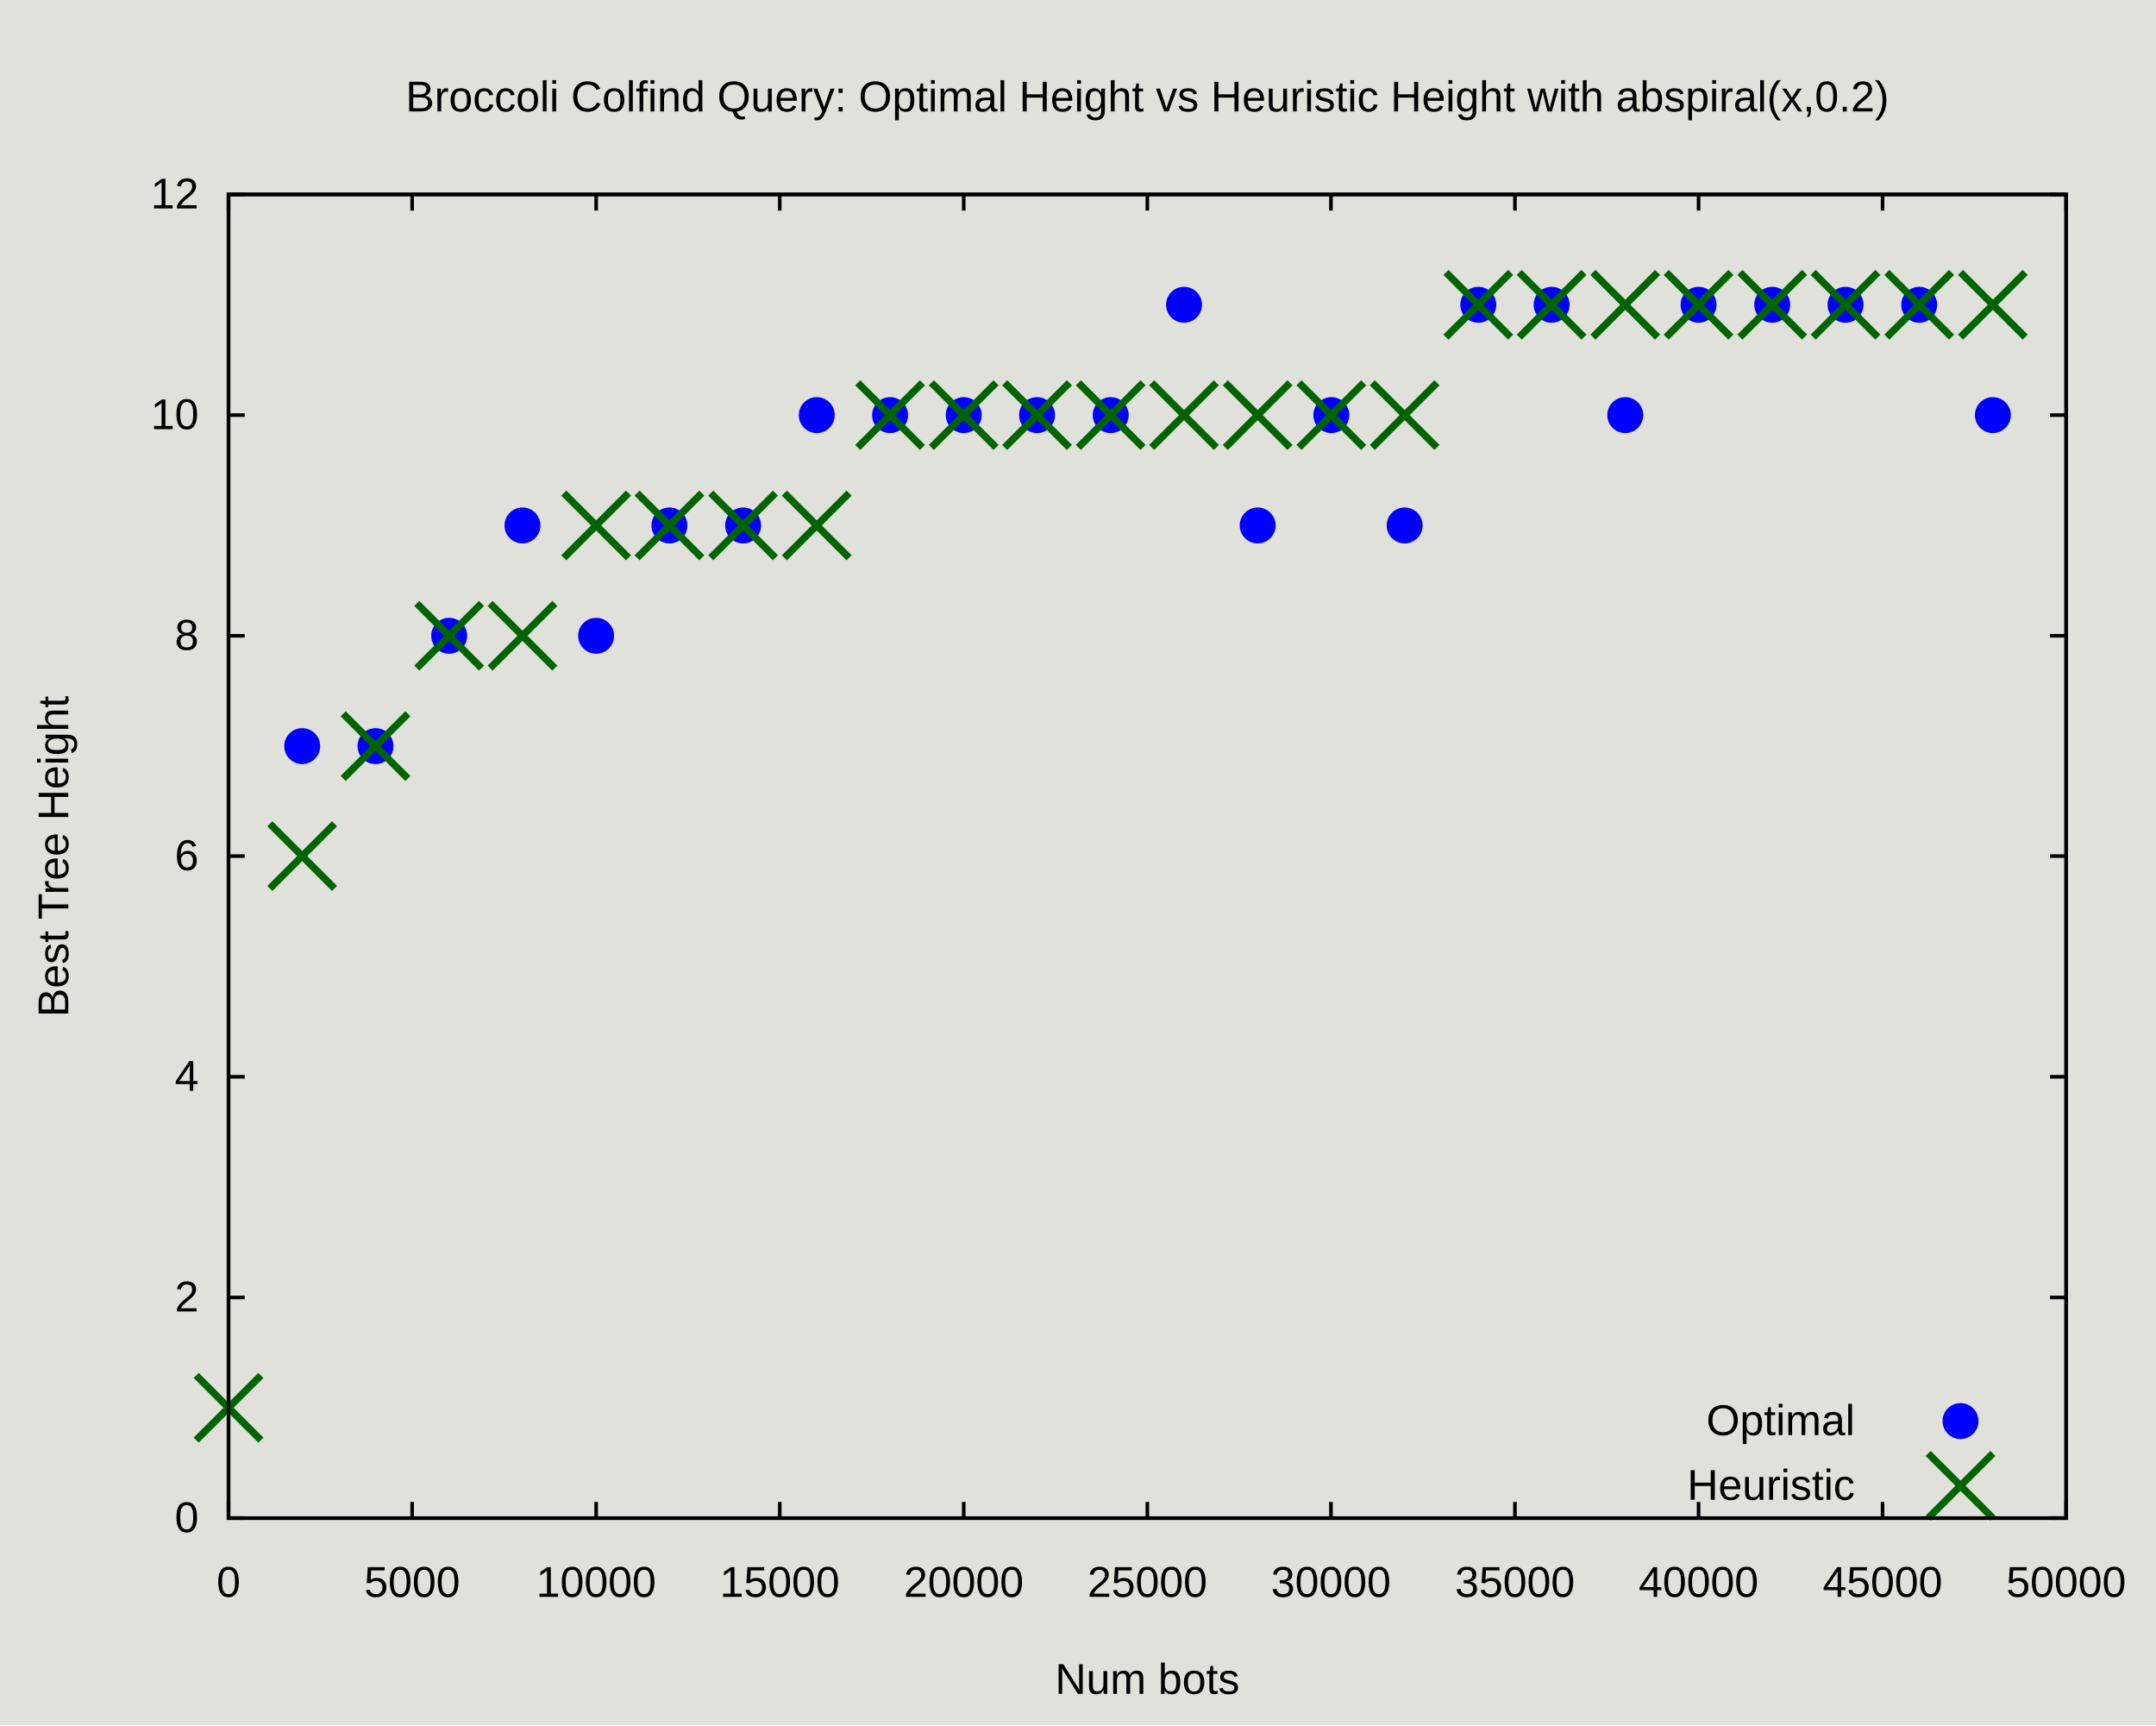
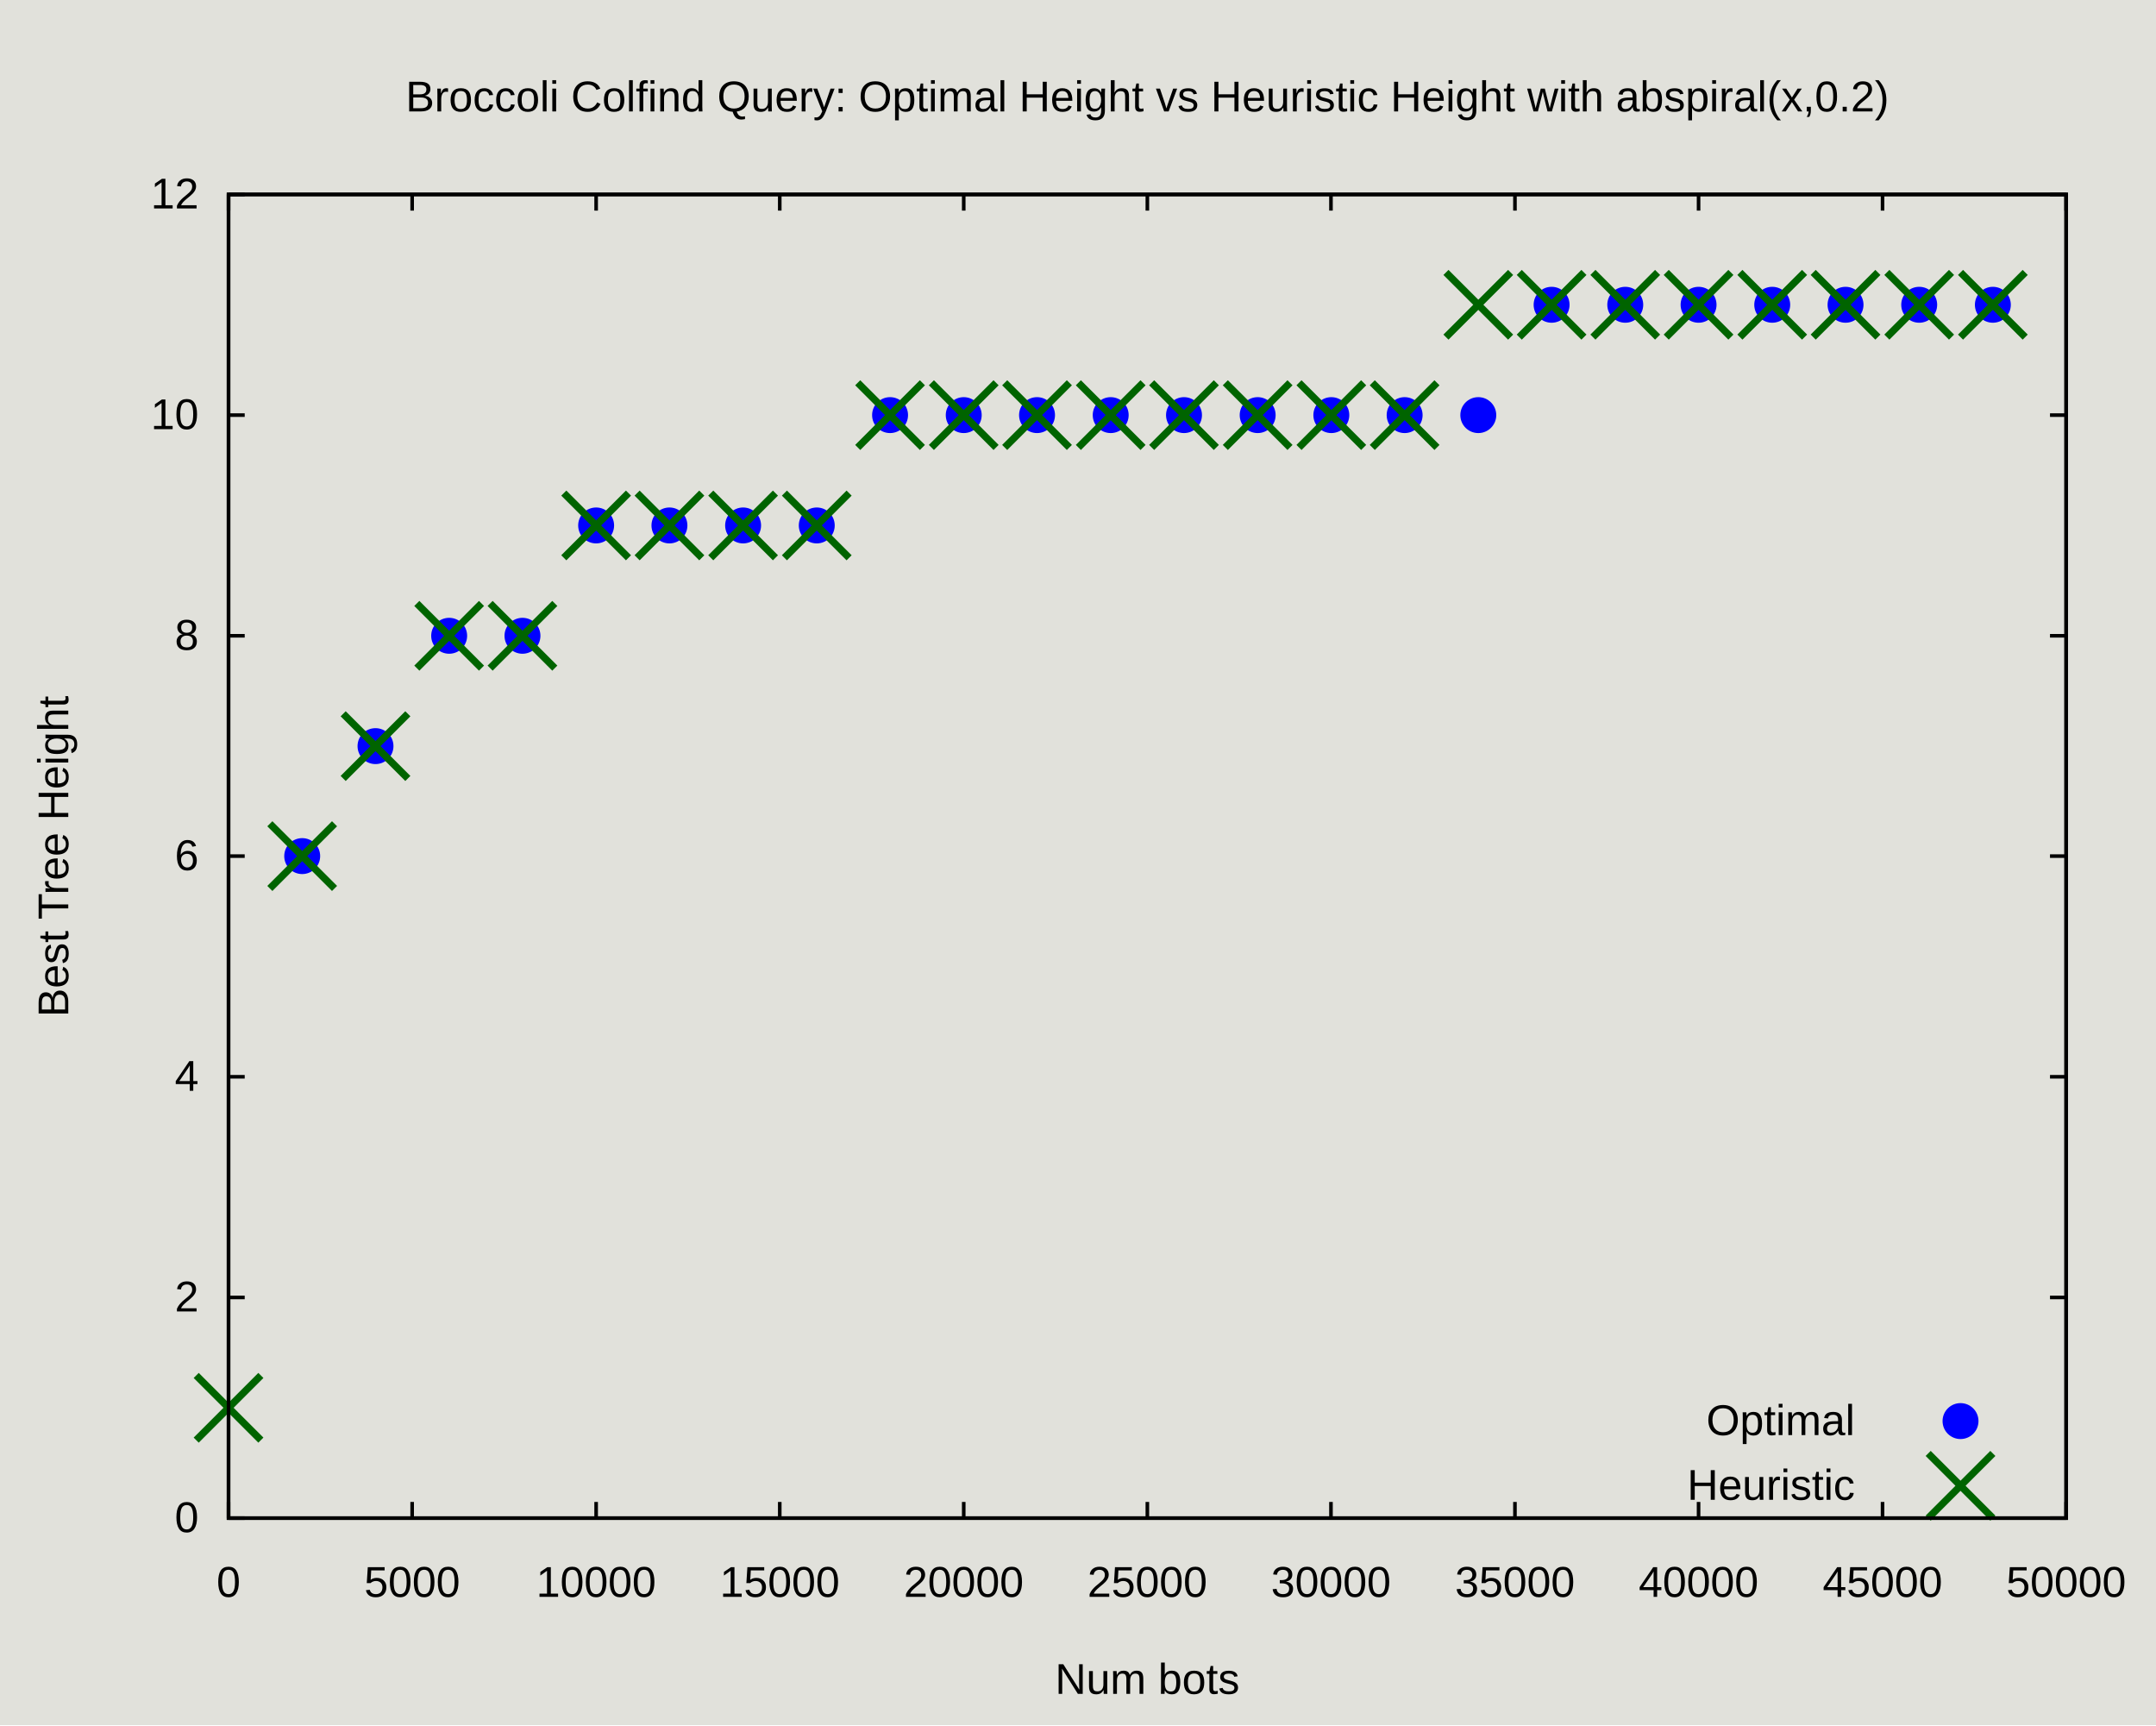
<svg xmlns="http://www.w3.org/2000/svg" xmlns:xlink="http://www.w3.org/1999/xlink" width="600" height="480" viewBox="0 0 600 480">
  <g id="gnuplot_canvas">
    <rect x="0" y="0" width="600" height="480" fill="#e1e1db" />
    <defs>
      <circle id="gpDot" r="0.5" stroke-width="0.5" stroke="currentColor" />
      <path id="gpPt0" stroke-width="0.222" stroke="currentColor" d="M-1,0 h2 M0,-1 v2" />
      <path id="gpPt1" stroke-width="0.222" stroke="currentColor" d="M-1,-1 L1,1 M1,-1 L-1,1" />
      <path id="gpPt2" stroke-width="0.222" stroke="currentColor" d="M-1,0 L1,0 M0,-1 L0,1 M-1,-1 L1,1 M-1,1 L1,-1" />
      <rect id="gpPt3" stroke-width="0.222" stroke="currentColor" x="-1" y="-1" width="2" height="2" />
      <rect id="gpPt4" stroke-width="0.222" stroke="currentColor" fill="currentColor" x="-1" y="-1" width="2" height="2" />
      <circle id="gpPt5" stroke-width="0.222" stroke="currentColor" cx="0" cy="0" r="1" />
      <use xlink:href="#gpPt5" id="gpPt6" fill="currentColor" stroke="none" />
      <path id="gpPt7" stroke-width="0.222" stroke="currentColor" d="M0,-1.33 L-1.33,0.67 L1.33,0.67 z" />
      <use xlink:href="#gpPt7" id="gpPt8" fill="currentColor" stroke="none" />
      <use xlink:href="#gpPt7" id="gpPt9" stroke="currentColor" transform="rotate(180)" />
      <use xlink:href="#gpPt9" id="gpPt10" fill="currentColor" stroke="none" />
      <use xlink:href="#gpPt3" id="gpPt11" stroke="currentColor" transform="rotate(45)" />
      <use xlink:href="#gpPt11" id="gpPt12" fill="currentColor" stroke="none" />
      <path id="gpPt13" stroke-width="0.222" stroke="currentColor" d="M0,1.330 L1.265,0.411 L0.782,-1.067 L-0.782,-1.076 L-1.265,0.411 z" />
      <use xlink:href="#gpPt13" id="gpPt14" fill="currentColor" stroke="none" />
      <filter id="textbox" filterUnits="objectBoundingBox" x="0" y="0" height="1" width="1">
        <feFlood flood-color="#E1E1DB" flood-opacity="1" result="bgnd" />
        <feComposite in="SourceGraphic" in2="bgnd" operator="atop" />
      </filter>
      <filter id="greybox" filterUnits="objectBoundingBox" x="0" y="0" height="1" width="1">
        <feFlood flood-color="lightgrey" flood-opacity="1" result="grey" />
        <feComposite in="SourceGraphic" in2="grey" operator="atop" />
      </filter>
    </defs>
    <g fill="none" color="#E1E1DB" stroke="currentColor" stroke-width="1.00" stroke-linecap="butt" stroke-linejoin="miter">
</g>
    <g fill="none" color="black" stroke="currentColor" stroke-width="1.00" stroke-linecap="butt" stroke-linejoin="miter">
      <path stroke="rgb(  0,   0,   0)" d="M63.6,422.4 L68.1,422.4 M575.0,422.4 L570.5,422.4  " />
      <g transform="translate(55.3,426.3)" stroke="none" fill="rgb(0,0,0)" font-family="Arial" font-size="12.00" text-anchor="end">
        <text>
          <tspan font-family="Arial"> 0</tspan>
        </text>
      </g>
    </g>
    <g fill="none" color="black" stroke="currentColor" stroke-width="1.00" stroke-linecap="butt" stroke-linejoin="miter">
      <path stroke="rgb(  0,   0,   0)" d="M63.6,361.0 L68.1,361.0 M575.0,361.0 L570.5,361.0  " />
      <g transform="translate(55.3,364.9)" stroke="none" fill="rgb(0,0,0)" font-family="Arial" font-size="12.00" text-anchor="end">
        <text>
          <tspan font-family="Arial"> 2</tspan>
        </text>
      </g>
    </g>
    <g fill="none" color="black" stroke="currentColor" stroke-width="1.00" stroke-linecap="butt" stroke-linejoin="miter">
      <path stroke="rgb(  0,   0,   0)" d="M63.6,299.6 L68.1,299.6 M575.0,299.6 L570.5,299.6  " />
      <g transform="translate(55.3,303.5)" stroke="none" fill="rgb(0,0,0)" font-family="Arial" font-size="12.00" text-anchor="end">
        <text>
          <tspan font-family="Arial"> 4</tspan>
        </text>
      </g>
    </g>
    <g fill="none" color="black" stroke="currentColor" stroke-width="1.00" stroke-linecap="butt" stroke-linejoin="miter">
      <path stroke="rgb(  0,   0,   0)" d="M63.6,238.2 L68.1,238.2 M575.0,238.2 L570.5,238.2  " />
      <g transform="translate(55.3,242.1)" stroke="none" fill="rgb(0,0,0)" font-family="Arial" font-size="12.00" text-anchor="end">
        <text>
          <tspan font-family="Arial"> 6</tspan>
        </text>
      </g>
    </g>
    <g fill="none" color="black" stroke="currentColor" stroke-width="1.00" stroke-linecap="butt" stroke-linejoin="miter">
      <path stroke="rgb(  0,   0,   0)" d="M63.6,176.9 L68.1,176.9 M575.0,176.9 L570.5,176.9  " />
      <g transform="translate(55.3,180.8)" stroke="none" fill="rgb(0,0,0)" font-family="Arial" font-size="12.00" text-anchor="end">
        <text>
          <tspan font-family="Arial"> 8</tspan>
        </text>
      </g>
    </g>
    <g fill="none" color="black" stroke="currentColor" stroke-width="1.00" stroke-linecap="butt" stroke-linejoin="miter">
      <path stroke="rgb(  0,   0,   0)" d="M63.6,115.5 L68.1,115.5 M575.0,115.5 L570.5,115.5  " />
      <g transform="translate(55.3,119.4)" stroke="none" fill="rgb(0,0,0)" font-family="Arial" font-size="12.00" text-anchor="end">
        <text>
          <tspan font-family="Arial"> 10</tspan>
        </text>
      </g>
    </g>
    <g fill="none" color="black" stroke="currentColor" stroke-width="1.00" stroke-linecap="butt" stroke-linejoin="miter">
      <path stroke="rgb(  0,   0,   0)" d="M63.6,54.1 L68.1,54.1 M575.0,54.1 L570.5,54.1  " />
      <g transform="translate(55.3,58.0)" stroke="none" fill="rgb(0,0,0)" font-family="Arial" font-size="12.00" text-anchor="end">
        <text>
          <tspan font-family="Arial"> 12</tspan>
        </text>
      </g>
    </g>
    <g fill="none" color="black" stroke="currentColor" stroke-width="1.00" stroke-linecap="butt" stroke-linejoin="miter">
      <path stroke="rgb(  0,   0,   0)" d="M63.6,422.4 L63.6,417.9 M63.6,54.1 L63.6,58.6  " />
      <g transform="translate(63.6,444.3)" stroke="none" fill="rgb(0,0,0)" font-family="Arial" font-size="12.00" text-anchor="middle">
        <text>
          <tspan font-family="Arial"> 0</tspan>
        </text>
      </g>
    </g>
    <g fill="none" color="black" stroke="currentColor" stroke-width="1.00" stroke-linecap="butt" stroke-linejoin="miter">
      <path stroke="rgb(  0,   0,   0)" d="M114.7,422.4 L114.7,417.9 M114.7,54.1 L114.7,58.6  " />
      <g transform="translate(114.7,444.3)" stroke="none" fill="rgb(0,0,0)" font-family="Arial" font-size="12.00" text-anchor="middle">
        <text>
          <tspan font-family="Arial"> 5000</tspan>
        </text>
      </g>
    </g>
    <g fill="none" color="black" stroke="currentColor" stroke-width="1.00" stroke-linecap="butt" stroke-linejoin="miter">
      <path stroke="rgb(  0,   0,   0)" d="M165.9,422.4 L165.9,417.9 M165.9,54.1 L165.9,58.6  " />
      <g transform="translate(165.9,444.3)" stroke="none" fill="rgb(0,0,0)" font-family="Arial" font-size="12.00" text-anchor="middle">
        <text>
          <tspan font-family="Arial"> 10000</tspan>
        </text>
      </g>
    </g>
    <g fill="none" color="black" stroke="currentColor" stroke-width="1.00" stroke-linecap="butt" stroke-linejoin="miter">
      <path stroke="rgb(  0,   0,   0)" d="M217.0,422.4 L217.0,417.9 M217.0,54.1 L217.0,58.6  " />
      <g transform="translate(217.0,444.3)" stroke="none" fill="rgb(0,0,0)" font-family="Arial" font-size="12.00" text-anchor="middle">
        <text>
          <tspan font-family="Arial"> 15000</tspan>
        </text>
      </g>
    </g>
    <g fill="none" color="black" stroke="currentColor" stroke-width="1.00" stroke-linecap="butt" stroke-linejoin="miter">
      <path stroke="rgb(  0,   0,   0)" d="M268.2,422.4 L268.2,417.9 M268.2,54.1 L268.2,58.6  " />
      <g transform="translate(268.2,444.3)" stroke="none" fill="rgb(0,0,0)" font-family="Arial" font-size="12.00" text-anchor="middle">
        <text>
          <tspan font-family="Arial"> 20000</tspan>
        </text>
      </g>
    </g>
    <g fill="none" color="black" stroke="currentColor" stroke-width="1.00" stroke-linecap="butt" stroke-linejoin="miter">
      <path stroke="rgb(  0,   0,   0)" d="M319.3,422.4 L319.3,417.9 M319.3,54.1 L319.3,58.6  " />
      <g transform="translate(319.3,444.3)" stroke="none" fill="rgb(0,0,0)" font-family="Arial" font-size="12.00" text-anchor="middle">
        <text>
          <tspan font-family="Arial"> 25000</tspan>
        </text>
      </g>
    </g>
    <g fill="none" color="black" stroke="currentColor" stroke-width="1.00" stroke-linecap="butt" stroke-linejoin="miter">
      <path stroke="rgb(  0,   0,   0)" d="M370.4,422.4 L370.4,417.9 M370.4,54.1 L370.4,58.6  " />
      <g transform="translate(370.4,444.3)" stroke="none" fill="rgb(0,0,0)" font-family="Arial" font-size="12.00" text-anchor="middle">
        <text>
          <tspan font-family="Arial"> 30000</tspan>
        </text>
      </g>
    </g>
    <g fill="none" color="black" stroke="currentColor" stroke-width="1.00" stroke-linecap="butt" stroke-linejoin="miter">
      <path stroke="rgb(  0,   0,   0)" d="M421.6,422.4 L421.6,417.9 M421.6,54.1 L421.6,58.6  " />
      <g transform="translate(421.6,444.3)" stroke="none" fill="rgb(0,0,0)" font-family="Arial" font-size="12.00" text-anchor="middle">
        <text>
          <tspan font-family="Arial"> 35000</tspan>
        </text>
      </g>
    </g>
    <g fill="none" color="black" stroke="currentColor" stroke-width="1.00" stroke-linecap="butt" stroke-linejoin="miter">
      <path stroke="rgb(  0,   0,   0)" d="M472.7,422.4 L472.7,417.9 M472.7,54.1 L472.7,58.6  " />
      <g transform="translate(472.7,444.3)" stroke="none" fill="rgb(0,0,0)" font-family="Arial" font-size="12.00" text-anchor="middle">
        <text>
          <tspan font-family="Arial"> 40000</tspan>
        </text>
      </g>
    </g>
    <g fill="none" color="black" stroke="currentColor" stroke-width="1.00" stroke-linecap="butt" stroke-linejoin="miter">
      <path stroke="rgb(  0,   0,   0)" d="M523.9,422.4 L523.9,417.9 M523.9,54.1 L523.9,58.6  " />
      <g transform="translate(523.9,444.3)" stroke="none" fill="rgb(0,0,0)" font-family="Arial" font-size="12.00" text-anchor="middle">
        <text>
          <tspan font-family="Arial"> 45000</tspan>
        </text>
      </g>
    </g>
    <g fill="none" color="black" stroke="currentColor" stroke-width="1.00" stroke-linecap="butt" stroke-linejoin="miter">
      <path stroke="rgb(  0,   0,   0)" d="M575.0,422.4 L575.0,417.9 M575.0,54.1 L575.0,58.6  " />
      <g transform="translate(575.0,444.3)" stroke="none" fill="rgb(0,0,0)" font-family="Arial" font-size="12.00" text-anchor="middle">
        <text>
          <tspan font-family="Arial"> 50000</tspan>
        </text>
      </g>
    </g>
    <g fill="none" color="black" stroke="currentColor" stroke-width="1.00" stroke-linecap="butt" stroke-linejoin="miter">
</g>
    <g fill="none" color="black" stroke="currentColor" stroke-width="1.00" stroke-linecap="butt" stroke-linejoin="miter">
      <path stroke="rgb(  0,   0,   0)" d="M63.6,54.1 L63.6,422.4 L575.0,422.4 L575.0,54.1 L63.6,54.1 Z  " />
    </g>
    <g fill="none" color="black" stroke="currentColor" stroke-width="1.00" stroke-linecap="butt" stroke-linejoin="miter">
      <g transform="translate(19.0,238.3) rotate(270)" stroke="none" fill="black" font-family="Arial" font-size="12.00" text-anchor="middle">
        <text>
          <tspan font-family="Arial">Best Tree Height</tspan>
        </text>
      </g>
    </g>
    <g fill="none" color="black" stroke="currentColor" stroke-width="1.00" stroke-linecap="butt" stroke-linejoin="miter">
      <g transform="translate(319.3,471.3)" stroke="none" fill="black" font-family="Arial" font-size="12.00" text-anchor="middle">
        <text>
          <tspan font-family="Arial">Num bots</tspan>
        </text>
      </g>
    </g>
    <g fill="none" color="black" stroke="currentColor" stroke-width="1.00" stroke-linecap="butt" stroke-linejoin="miter">
      <g transform="translate(319.3,31.0)" stroke="none" fill="black" font-family="Arial" font-size="12.00" text-anchor="middle">
        <text>
          <tspan font-family="Arial">Broccoli Colfind Query: Optimal Height vs Heuristic Height with abspiral(x,0.2)</tspan>
        </text>
      </g>
    </g>
    <g fill="none" color="black" stroke="currentColor" stroke-width="1.00" stroke-linecap="butt" stroke-linejoin="miter">
</g>
    <g id="gnuplot_plot_1">
      <g fill="none" color="black" stroke="currentColor" stroke-width="1.00" stroke-linecap="butt" stroke-linejoin="miter">
        <g transform="translate(516.2,399.3)" stroke="none" fill="black" font-family="Arial" font-size="12.00" text-anchor="end">
          <text>
            <tspan font-family="Arial">Optimal</tspan>
          </text>
        </g>
      </g>
      <g fill="none" color="black" stroke="currentColor" stroke-width="1.00" stroke-linecap="butt" stroke-linejoin="miter">
-         <use xlink:href="#gpPt6" transform="translate(84.1,207.6) scale(4.50)" color="rgb(  0,   0, 255)" />
+         <use xlink:href="#gpPt6" transform="translate(84.1,238.2) scale(4.50)" color="rgb(  0,   0, 255)" />
        <use xlink:href="#gpPt6" transform="translate(104.5,207.6) scale(4.50)" color="rgb(  0,   0, 255)" />
        <use xlink:href="#gpPt6" transform="translate(125.0,176.9) scale(4.50)" color="rgb(  0,   0, 255)" />
-         <use xlink:href="#gpPt6" transform="translate(145.4,146.2) scale(4.50)" color="rgb(  0,   0, 255)" />
-         <use xlink:href="#gpPt6" transform="translate(165.9,176.9) scale(4.50)" color="rgb(  0,   0, 255)" />
+         <use xlink:href="#gpPt6" transform="translate(145.4,176.9) scale(4.50)" color="rgb(  0,   0, 255)" />
+         <use xlink:href="#gpPt6" transform="translate(165.9,146.2) scale(4.50)" color="rgb(  0,   0, 255)" />
        <use xlink:href="#gpPt6" transform="translate(186.3,146.2) scale(4.50)" color="rgb(  0,   0, 255)" />
        <use xlink:href="#gpPt6" transform="translate(206.8,146.2) scale(4.50)" color="rgb(  0,   0, 255)" />
-         <use xlink:href="#gpPt6" transform="translate(227.3,115.5) scale(4.50)" color="rgb(  0,   0, 255)" />
+         <use xlink:href="#gpPt6" transform="translate(227.3,146.2) scale(4.50)" color="rgb(  0,   0, 255)" />
        <use xlink:href="#gpPt6" transform="translate(247.7,115.5) scale(4.50)" color="rgb(  0,   0, 255)" />
        <use xlink:href="#gpPt6" transform="translate(268.2,115.5) scale(4.50)" color="rgb(  0,   0, 255)" />
        <use xlink:href="#gpPt6" transform="translate(288.6,115.5) scale(4.50)" color="rgb(  0,   0, 255)" />
        <use xlink:href="#gpPt6" transform="translate(309.1,115.5) scale(4.50)" color="rgb(  0,   0, 255)" />
-         <use xlink:href="#gpPt6" transform="translate(329.5,84.8) scale(4.50)" color="rgb(  0,   0, 255)" />
-         <use xlink:href="#gpPt6" transform="translate(350.0,146.2) scale(4.50)" color="rgb(  0,   0, 255)" />
+         <use xlink:href="#gpPt6" transform="translate(329.5,115.5) scale(4.50)" color="rgb(  0,   0, 255)" />
+         <use xlink:href="#gpPt6" transform="translate(350.0,115.5) scale(4.50)" color="rgb(  0,   0, 255)" />
        <use xlink:href="#gpPt6" transform="translate(370.5,115.5) scale(4.50)" color="rgb(  0,   0, 255)" />
-         <use xlink:href="#gpPt6" transform="translate(390.9,146.2) scale(4.50)" color="rgb(  0,   0, 255)" />
-         <use xlink:href="#gpPt6" transform="translate(411.4,84.8) scale(4.50)" color="rgb(  0,   0, 255)" />
+         <use xlink:href="#gpPt6" transform="translate(390.9,115.5) scale(4.50)" color="rgb(  0,   0, 255)" />
+         <use xlink:href="#gpPt6" transform="translate(411.4,115.5) scale(4.50)" color="rgb(  0,   0, 255)" />
        <use xlink:href="#gpPt6" transform="translate(431.8,84.8) scale(4.50)" color="rgb(  0,   0, 255)" />
-         <use xlink:href="#gpPt6" transform="translate(452.3,115.5) scale(4.50)" color="rgb(  0,   0, 255)" />
+         <use xlink:href="#gpPt6" transform="translate(452.3,84.8) scale(4.50)" color="rgb(  0,   0, 255)" />
        <use xlink:href="#gpPt6" transform="translate(472.7,84.8) scale(4.50)" color="rgb(  0,   0, 255)" />
        <use xlink:href="#gpPt6" transform="translate(493.2,84.8) scale(4.50)" color="rgb(  0,   0, 255)" />
        <use xlink:href="#gpPt6" transform="translate(513.6,84.8) scale(4.50)" color="rgb(  0,   0, 255)" />
        <use xlink:href="#gpPt6" transform="translate(534.1,84.8) scale(4.50)" color="rgb(  0,   0, 255)" />
-         <use xlink:href="#gpPt6" transform="translate(554.6,115.5) scale(4.50)" color="rgb(  0,   0, 255)" />
+         <use xlink:href="#gpPt6" transform="translate(554.6,84.8) scale(4.50)" color="rgb(  0,   0, 255)" />
        <use xlink:href="#gpPt6" transform="translate(545.6,395.4) scale(4.50)" color="rgb(  0,   0, 255)" />
      </g>
    </g>
    <g id="gnuplot_plot_2">
      <g fill="none" color="black" stroke="currentColor" stroke-width="1.00" stroke-linecap="butt" stroke-linejoin="miter">
        <g transform="translate(516.2,417.3)" stroke="none" fill="black" font-family="Arial" font-size="12.00" text-anchor="end">
          <text>
            <tspan font-family="Arial">Heuristic</tspan>
          </text>
        </g>
      </g>
      <g fill="none" color="black" stroke="currentColor" stroke-width="1.00" stroke-linecap="butt" stroke-linejoin="miter">
        <use xlink:href="#gpPt1" transform="translate(63.6,391.7) scale(9.00)" color="rgb(  0, 100,   0)" />
        <use xlink:href="#gpPt1" transform="translate(84.1,238.2) scale(9.00)" color="rgb(  0, 100,   0)" />
        <use xlink:href="#gpPt1" transform="translate(104.5,207.6) scale(9.00)" color="rgb(  0, 100,   0)" />
        <use xlink:href="#gpPt1" transform="translate(125.0,176.9) scale(9.00)" color="rgb(  0, 100,   0)" />
        <use xlink:href="#gpPt1" transform="translate(145.4,176.9) scale(9.00)" color="rgb(  0, 100,   0)" />
        <use xlink:href="#gpPt1" transform="translate(165.9,146.2) scale(9.00)" color="rgb(  0, 100,   0)" />
        <use xlink:href="#gpPt1" transform="translate(186.3,146.2) scale(9.00)" color="rgb(  0, 100,   0)" />
        <use xlink:href="#gpPt1" transform="translate(206.8,146.2) scale(9.00)" color="rgb(  0, 100,   0)" />
        <use xlink:href="#gpPt1" transform="translate(227.3,146.2) scale(9.00)" color="rgb(  0, 100,   0)" />
        <use xlink:href="#gpPt1" transform="translate(247.7,115.5) scale(9.00)" color="rgb(  0, 100,   0)" />
        <use xlink:href="#gpPt1" transform="translate(268.2,115.5) scale(9.00)" color="rgb(  0, 100,   0)" />
        <use xlink:href="#gpPt1" transform="translate(288.6,115.5) scale(9.00)" color="rgb(  0, 100,   0)" />
        <use xlink:href="#gpPt1" transform="translate(309.1,115.5) scale(9.00)" color="rgb(  0, 100,   0)" />
        <use xlink:href="#gpPt1" transform="translate(329.5,115.5) scale(9.00)" color="rgb(  0, 100,   0)" />
        <use xlink:href="#gpPt1" transform="translate(350.0,115.5) scale(9.00)" color="rgb(  0, 100,   0)" />
        <use xlink:href="#gpPt1" transform="translate(370.5,115.5) scale(9.00)" color="rgb(  0, 100,   0)" />
        <use xlink:href="#gpPt1" transform="translate(390.9,115.5) scale(9.00)" color="rgb(  0, 100,   0)" />
        <use xlink:href="#gpPt1" transform="translate(411.4,84.8) scale(9.00)" color="rgb(  0, 100,   0)" />
        <use xlink:href="#gpPt1" transform="translate(431.8,84.8) scale(9.00)" color="rgb(  0, 100,   0)" />
        <use xlink:href="#gpPt1" transform="translate(452.3,84.8) scale(9.00)" color="rgb(  0, 100,   0)" />
        <use xlink:href="#gpPt1" transform="translate(472.7,84.8) scale(9.00)" color="rgb(  0, 100,   0)" />
        <use xlink:href="#gpPt1" transform="translate(493.2,84.8) scale(9.00)" color="rgb(  0, 100,   0)" />
        <use xlink:href="#gpPt1" transform="translate(513.6,84.8) scale(9.00)" color="rgb(  0, 100,   0)" />
        <use xlink:href="#gpPt1" transform="translate(534.1,84.8) scale(9.00)" color="rgb(  0, 100,   0)" />
        <use xlink:href="#gpPt1" transform="translate(554.6,84.8) scale(9.00)" color="rgb(  0, 100,   0)" />
        <use xlink:href="#gpPt1" transform="translate(545.6,413.4) scale(9.00)" color="rgb(  0, 100,   0)" />
      </g>
    </g>
    <g fill="none" color="#E1E1DB" stroke="rgb(  0, 100,   0)" stroke-width="2.00" stroke-linecap="butt" stroke-linejoin="miter">
</g>
    <g fill="none" color="black" stroke="currentColor" stroke-width="2.00" stroke-linecap="butt" stroke-linejoin="miter">
</g>
    <g fill="none" color="black" stroke="black" stroke-width="1.00" stroke-linecap="butt" stroke-linejoin="miter">
</g>
    <g fill="none" color="black" stroke="currentColor" stroke-width="1.00" stroke-linecap="butt" stroke-linejoin="miter">
      <path stroke="rgb(  0,   0,   0)" d="M63.6,54.1 L63.6,422.4 L575.0,422.4 L575.0,54.1 L63.6,54.1 Z  " />
    </g>
    <g fill="none" color="black" stroke="currentColor" stroke-width="1.00" stroke-linecap="butt" stroke-linejoin="miter">
</g>
  </g>
</svg>
